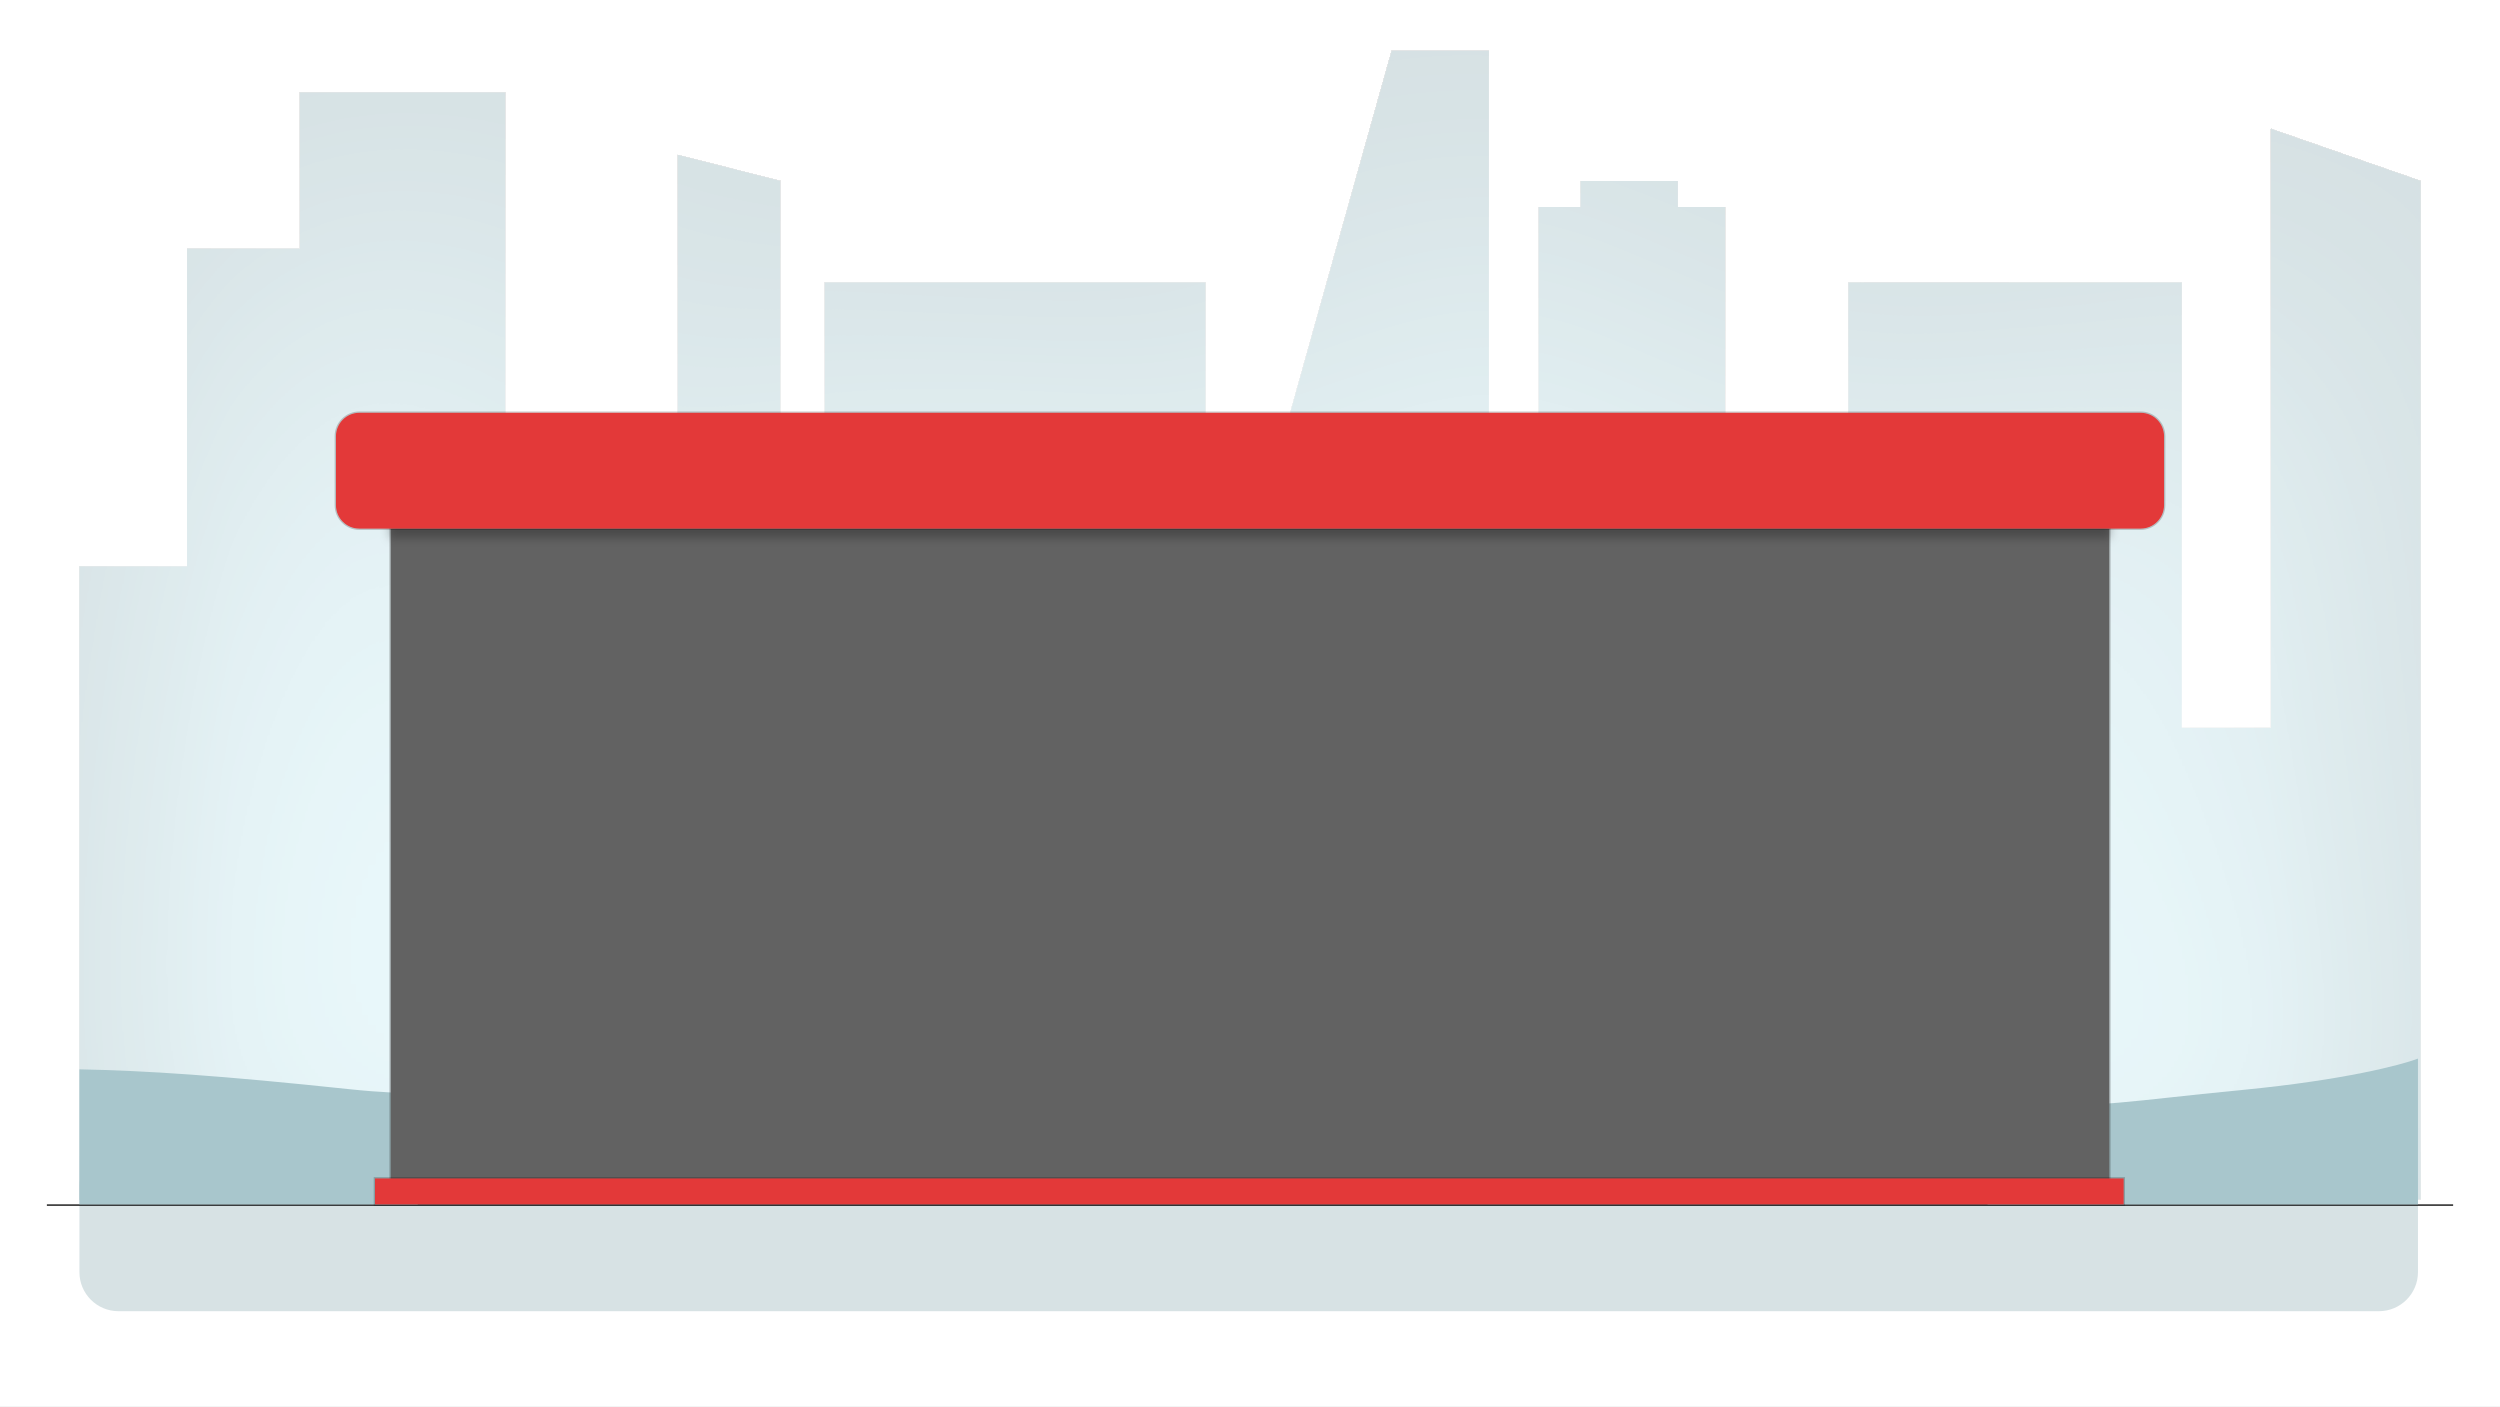
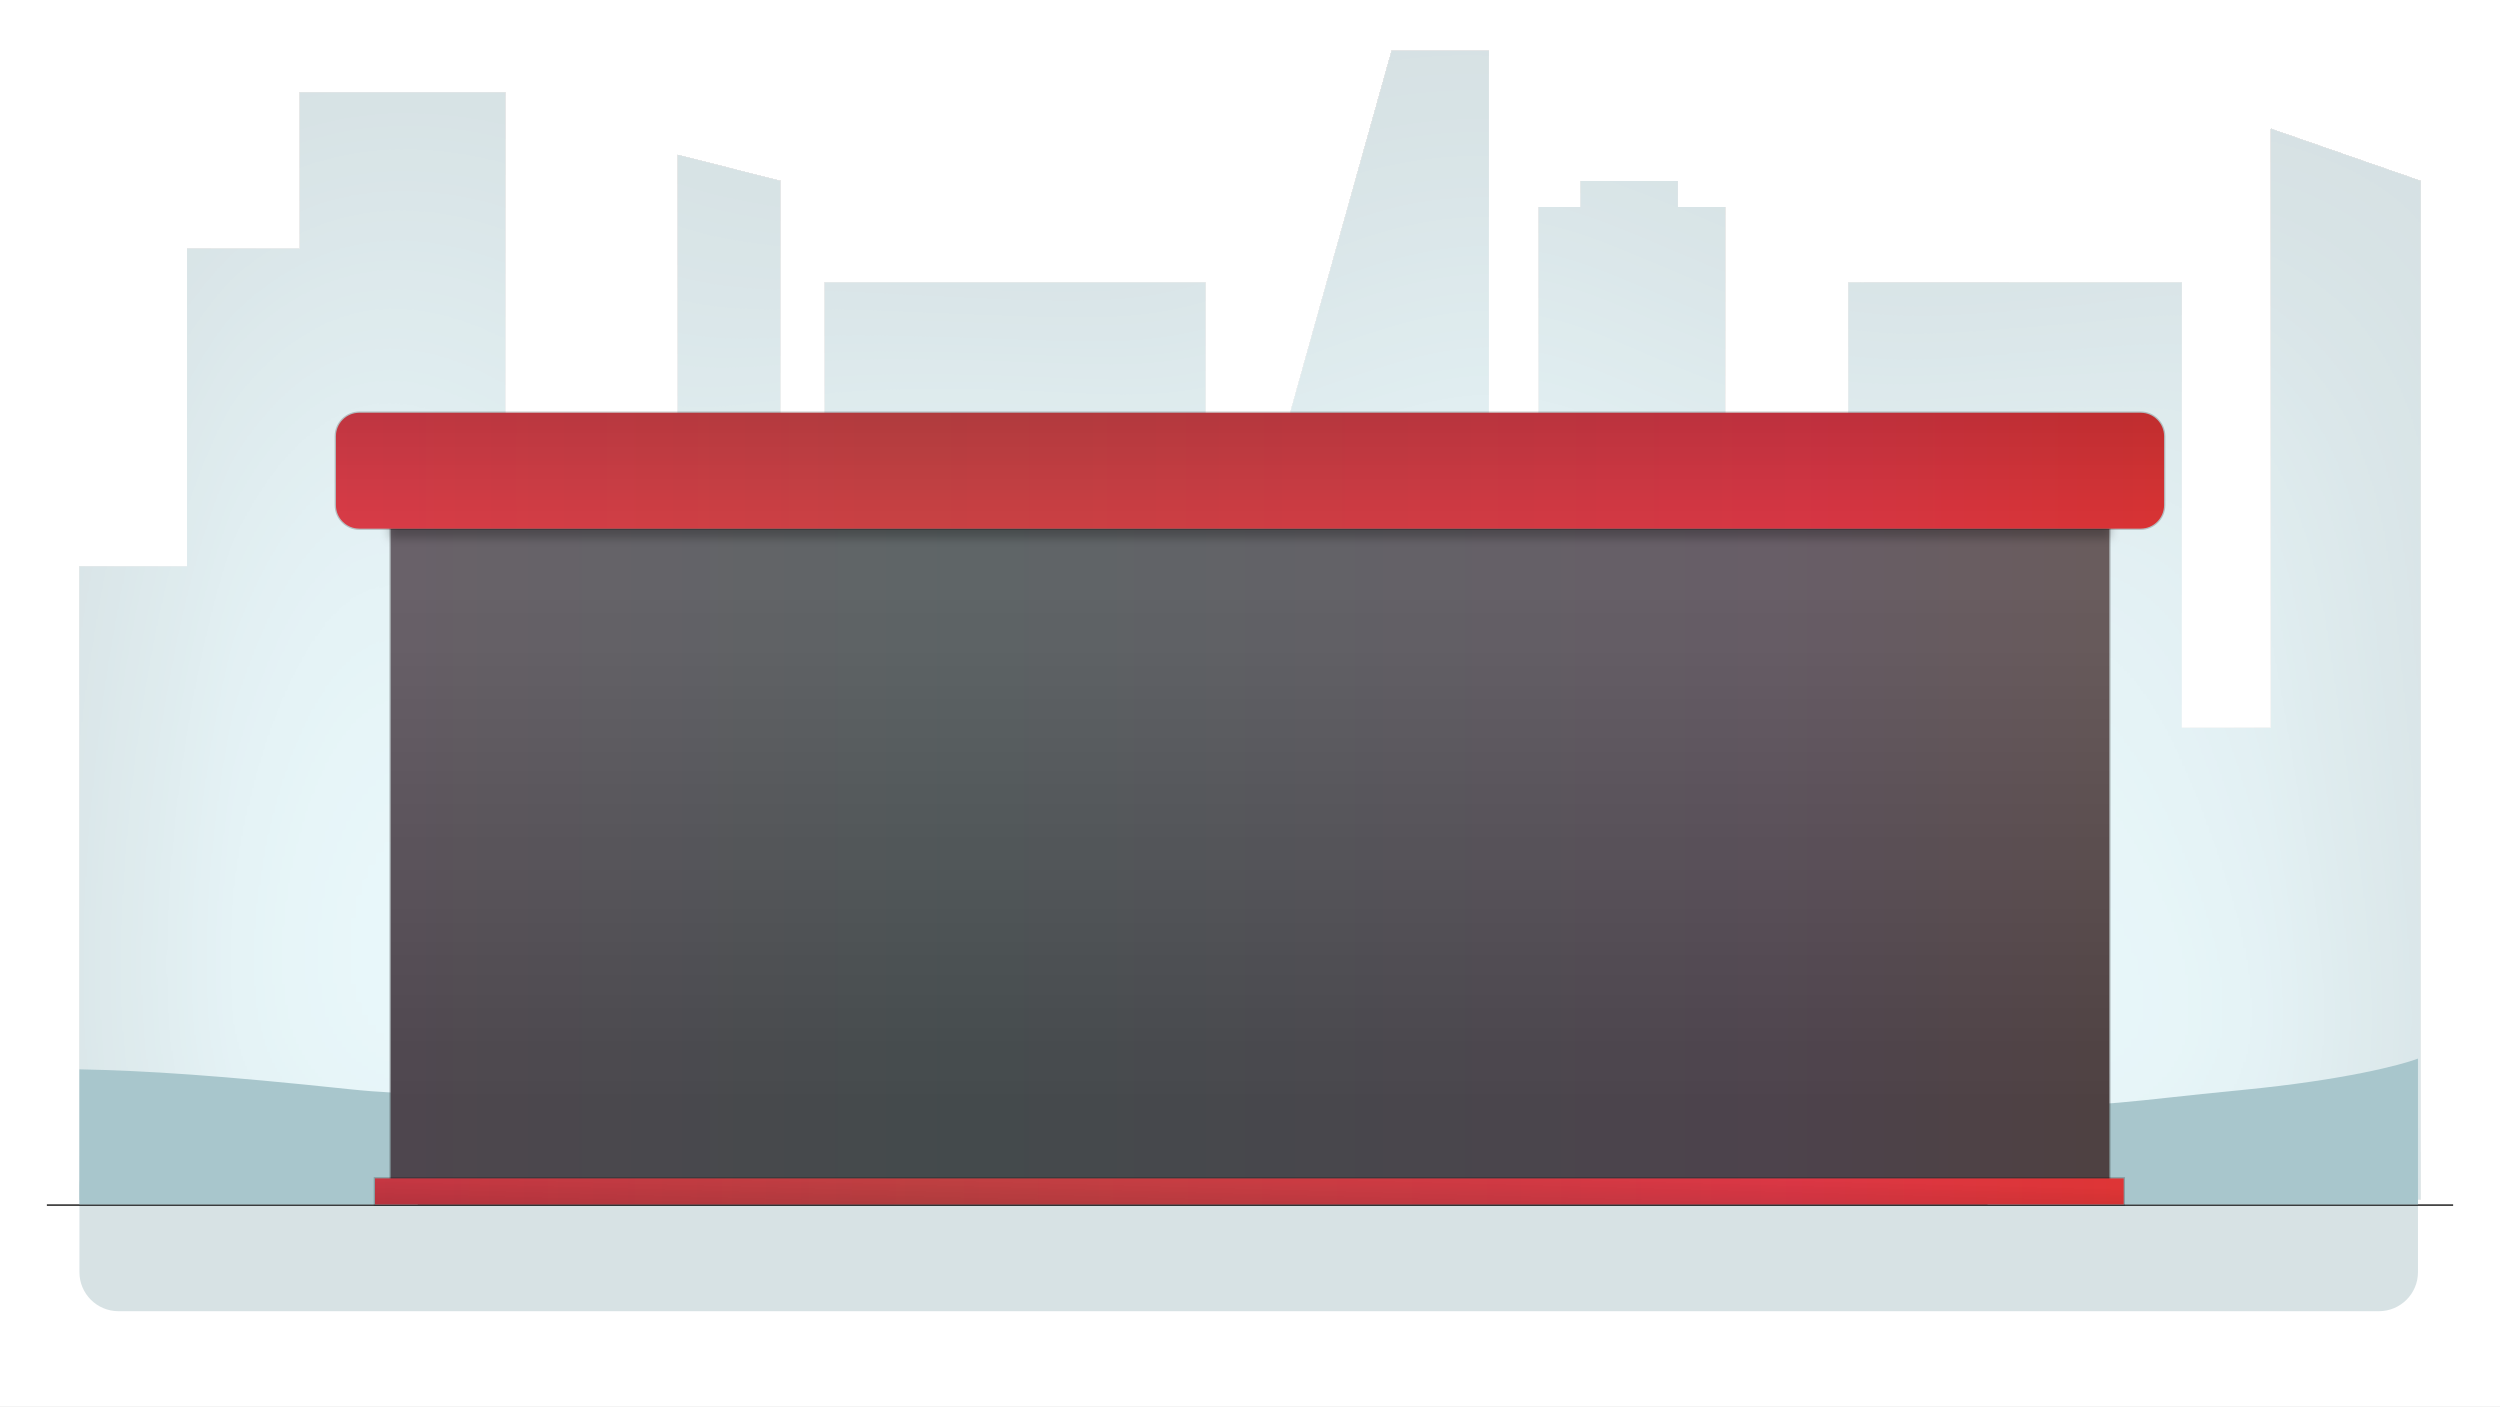
<svg xmlns="http://www.w3.org/2000/svg" width="1920" height="1080" viewBox="0 0 1920 1080" fill="none">
  <rect width="1920" height="1080" fill="white" />
  <rect x="61" y="881" width="1796" height="126" rx="30" fill="#D7E2E4" />
  <line x1="36" y1="925.5" x2="1884" y2="925.5" stroke="black" />
  <g opacity="0.4" filter="url(#filter0_i_19_2)">
    <path d="M388 397V71H230.318V191H143.644V435H61V921H1859V139L1744.11 99V559H1675.57V217H1419.58V397H1324.84V159H1288.56V139H1213.98V159H1181.73V377H1143.43V39H1068.85L974.11 377H925.733V217H633.457V365H599.191V139L520.578 119V397H388Z" fill="#C8EDF5" />
  </g>
  <path d="M1722.9 837C1799.76 829.533 1844.32 817.889 1857 813V925H1526.76C1484.73 901.444 1423.89 853.8 1516.76 851.667C1632.84 849 1626.83 846.333 1722.9 837Z" fill="#A8C6CC" />
  <path fill-rule="evenodd" clip-rule="evenodd" d="M61 925H320.735C323.063 914.632 385.445 896.621 444.4 879.6C503.266 862.605 558.717 846.596 547.559 840.165C542.212 838.774 535.172 835.855 526.714 832.349C508.49 824.792 483.686 814.508 455.084 810.912C432.805 808.11 444.522 812.223 458.178 817.016C470.188 821.232 483.698 825.975 476.894 827.001C475.092 827.287 472.847 827.668 470.186 828.119C441.066 833.056 362.109 846.442 268.391 836.509C168.56 825.927 112.499 822.277 61 821.245V925Z" fill="#A8C6CC" />
  <rect x="300" y="406" width="1320" height="504" fill="#626262" />
-   <rect x="300" y="406" width="1320" height="504" fill="url(%23paint0_linear_19_2)" fill-opacity="0.3" />
-   <rect x="300" y="406" width="1320" height="504" fill="url(%23paint1_linear_19_2)" fill-opacity="0.08" />
+   <rect x="300" y="406" width="1320" height="504" fill="url(#paint0_linear_19_2)" fill-opacity="0.3" />
+   <rect x="300" y="406" width="1320" height="504" fill="url(#paint1_linear_19_2)" fill-opacity="0.08" />
  <rect x="299.5" y="405.5" width="1321" height="505" stroke="black" stroke-opacity="0.2" />
  <g filter="url(#filter1_d_19_2)">
    <rect x="305" y="345" width="1310" height="60" fill="#E33939" />
  </g>
  <rect x="258" y="317" width="1404" height="89" rx="18" fill="#E33939" />
-   <rect x="258" y="317" width="1404" height="89" rx="18" fill="url(%23paint2_linear_19_2)" fill-opacity="0.3" />
-   <rect x="258" y="317" width="1404" height="89" rx="18" fill="url(%23paint3_linear_19_2)" fill-opacity="0.12" />
+   <rect x="258" y="317" width="1404" height="89" rx="18" fill="url(#paint2_linear_19_2)" fill-opacity="0.3" />
+   <rect x="258" y="317" width="1404" height="89" rx="18" fill="url(#paint3_linear_19_2)" fill-opacity="0.12" />
  <rect x="257.5" y="316.5" width="1405" height="90" rx="18.5" stroke="black" stroke-opacity="0.2" />
  <rect x="288" y="905" width="1343" height="20" fill="#E33939" />
-   <rect x="288" y="905" width="1343" height="20" fill="url(%23paint4_linear_19_2)" fill-opacity="0.3" />
-   <rect x="288" y="905" width="1343" height="20" fill="url(%23paint5_linear_19_2)" fill-opacity="0.12" />
+   <rect x="288" y="905" width="1343" height="20" fill="url(#paint4_linear_19_2)" fill-opacity="0.3" />
+   <rect x="288" y="905" width="1343" height="20" fill="url(#paint5_linear_19_2)" fill-opacity="0.12" />
  <rect x="287.5" y="904.5" width="1344" height="21" stroke="black" stroke-opacity="0.2" />
  <defs>
    <filter id="filter0_i_19_2" x="61" y="39" width="1798" height="977" filterUnits="userSpaceOnUse" color-interpolation-filters="sRGB">
      <feFlood flood-opacity="0" result="BackgroundImageFix" />
      <feBlend mode="normal" in="SourceGraphic" in2="BackgroundImageFix" result="shape" />
      <feColorMatrix in="SourceAlpha" type="matrix" values="0 0 0 0 0 0 0 0 0 0 0 0 0 0 0 0 0 0 127 0" result="hardAlpha" />
      <feOffset dy="95" />
      <feGaussianBlur stdDeviation="125" />
      <feComposite in2="hardAlpha" operator="arithmetic" k2="-1" k3="1" />
      <feColorMatrix type="matrix" values="0 0 0 0 0 0 0 0 0 0 0 0 0 0 0 0 0 0 0.25 0" />
      <feBlend mode="normal" in2="shape" result="effect1_innerShadow_19_2" />
    </filter>
    <filter id="filter1_d_19_2" x="292" y="334" width="1336" height="86" filterUnits="userSpaceOnUse" color-interpolation-filters="sRGB">
      <feFlood flood-opacity="0" result="BackgroundImageFix" />
      <feColorMatrix in="SourceAlpha" type="matrix" values="0 0 0 0 0 0 0 0 0 0 0 0 0 0 0 0 0 0 127 0" result="hardAlpha" />
      <feMorphology radius="6" operator="dilate" in="SourceAlpha" result="effect1_dropShadow_19_2" />
      <feOffset dy="2" />
      <feGaussianBlur stdDeviation="3.5" />
      <feComposite in2="hardAlpha" operator="out" />
      <feColorMatrix type="matrix" values="0 0 0 0 0 0 0 0 0 0 0 0 0 0 0 0 0 0 0.25 0" />
      <feBlend mode="normal" in2="BackgroundImageFix" result="effect1_dropShadow_19_2" />
      <feBlend mode="normal" in="SourceGraphic" in2="effect1_dropShadow_19_2" result="shape" />
    </filter>
    <linearGradient id="paint0_linear_19_2" x1="960" y1="406" x2="960" y2="910" gradientUnits="userSpaceOnUse">
      <stop offset="0.094" stop-opacity="0" />
      <stop offset="0.861" />
    </linearGradient>
    <linearGradient id="paint1_linear_19_2" x1="261" y1="658.486" x2="1641" y2="658.486" gradientUnits="userSpaceOnUse">
      <stop offset="0.019" stop-color="#C256B8" />
      <stop offset="0.333" stop-color="#388D9F" />
      <stop offset="0.799" stop-color="#AE2EA1" />
      <stop offset="1" stop-color="#BE1414" />
    </linearGradient>
    <linearGradient id="paint2_linear_19_2" x1="960" y1="216" x2="960" y2="427" gradientUnits="userSpaceOnUse">
      <stop />
      <stop offset="0.983" stop-opacity="0" />
    </linearGradient>
    <linearGradient id="paint3_linear_19_2" x1="216.518" y1="361.586" x2="1684.34" y2="361.586" gradientUnits="userSpaceOnUse">
      <stop offset="0.019" stop-color="#C256B8" />
      <stop offset="0.333" stop-color="#388D9F" />
      <stop offset="0.799" stop-color="#AE2EA1" />
      <stop offset="1" stop-color="#BE1414" />
    </linearGradient>
    <linearGradient id="paint4_linear_19_2" x1="912" y1="966" x2="914" y2="892" gradientUnits="userSpaceOnUse">
      <stop />
      <stop offset="1" stop-opacity="0" />
    </linearGradient>
    <linearGradient id="paint5_linear_19_2" x1="248.32" y1="915.019" x2="1652.37" y2="915.02" gradientUnits="userSpaceOnUse">
      <stop offset="0.019" stop-color="#C256B8" />
      <stop offset="0.333" stop-color="#388D9F" />
      <stop offset="0.799" stop-color="#AE2EA1" />
      <stop offset="1" stop-color="#BE1414" />
    </linearGradient>
  </defs>
</svg>
